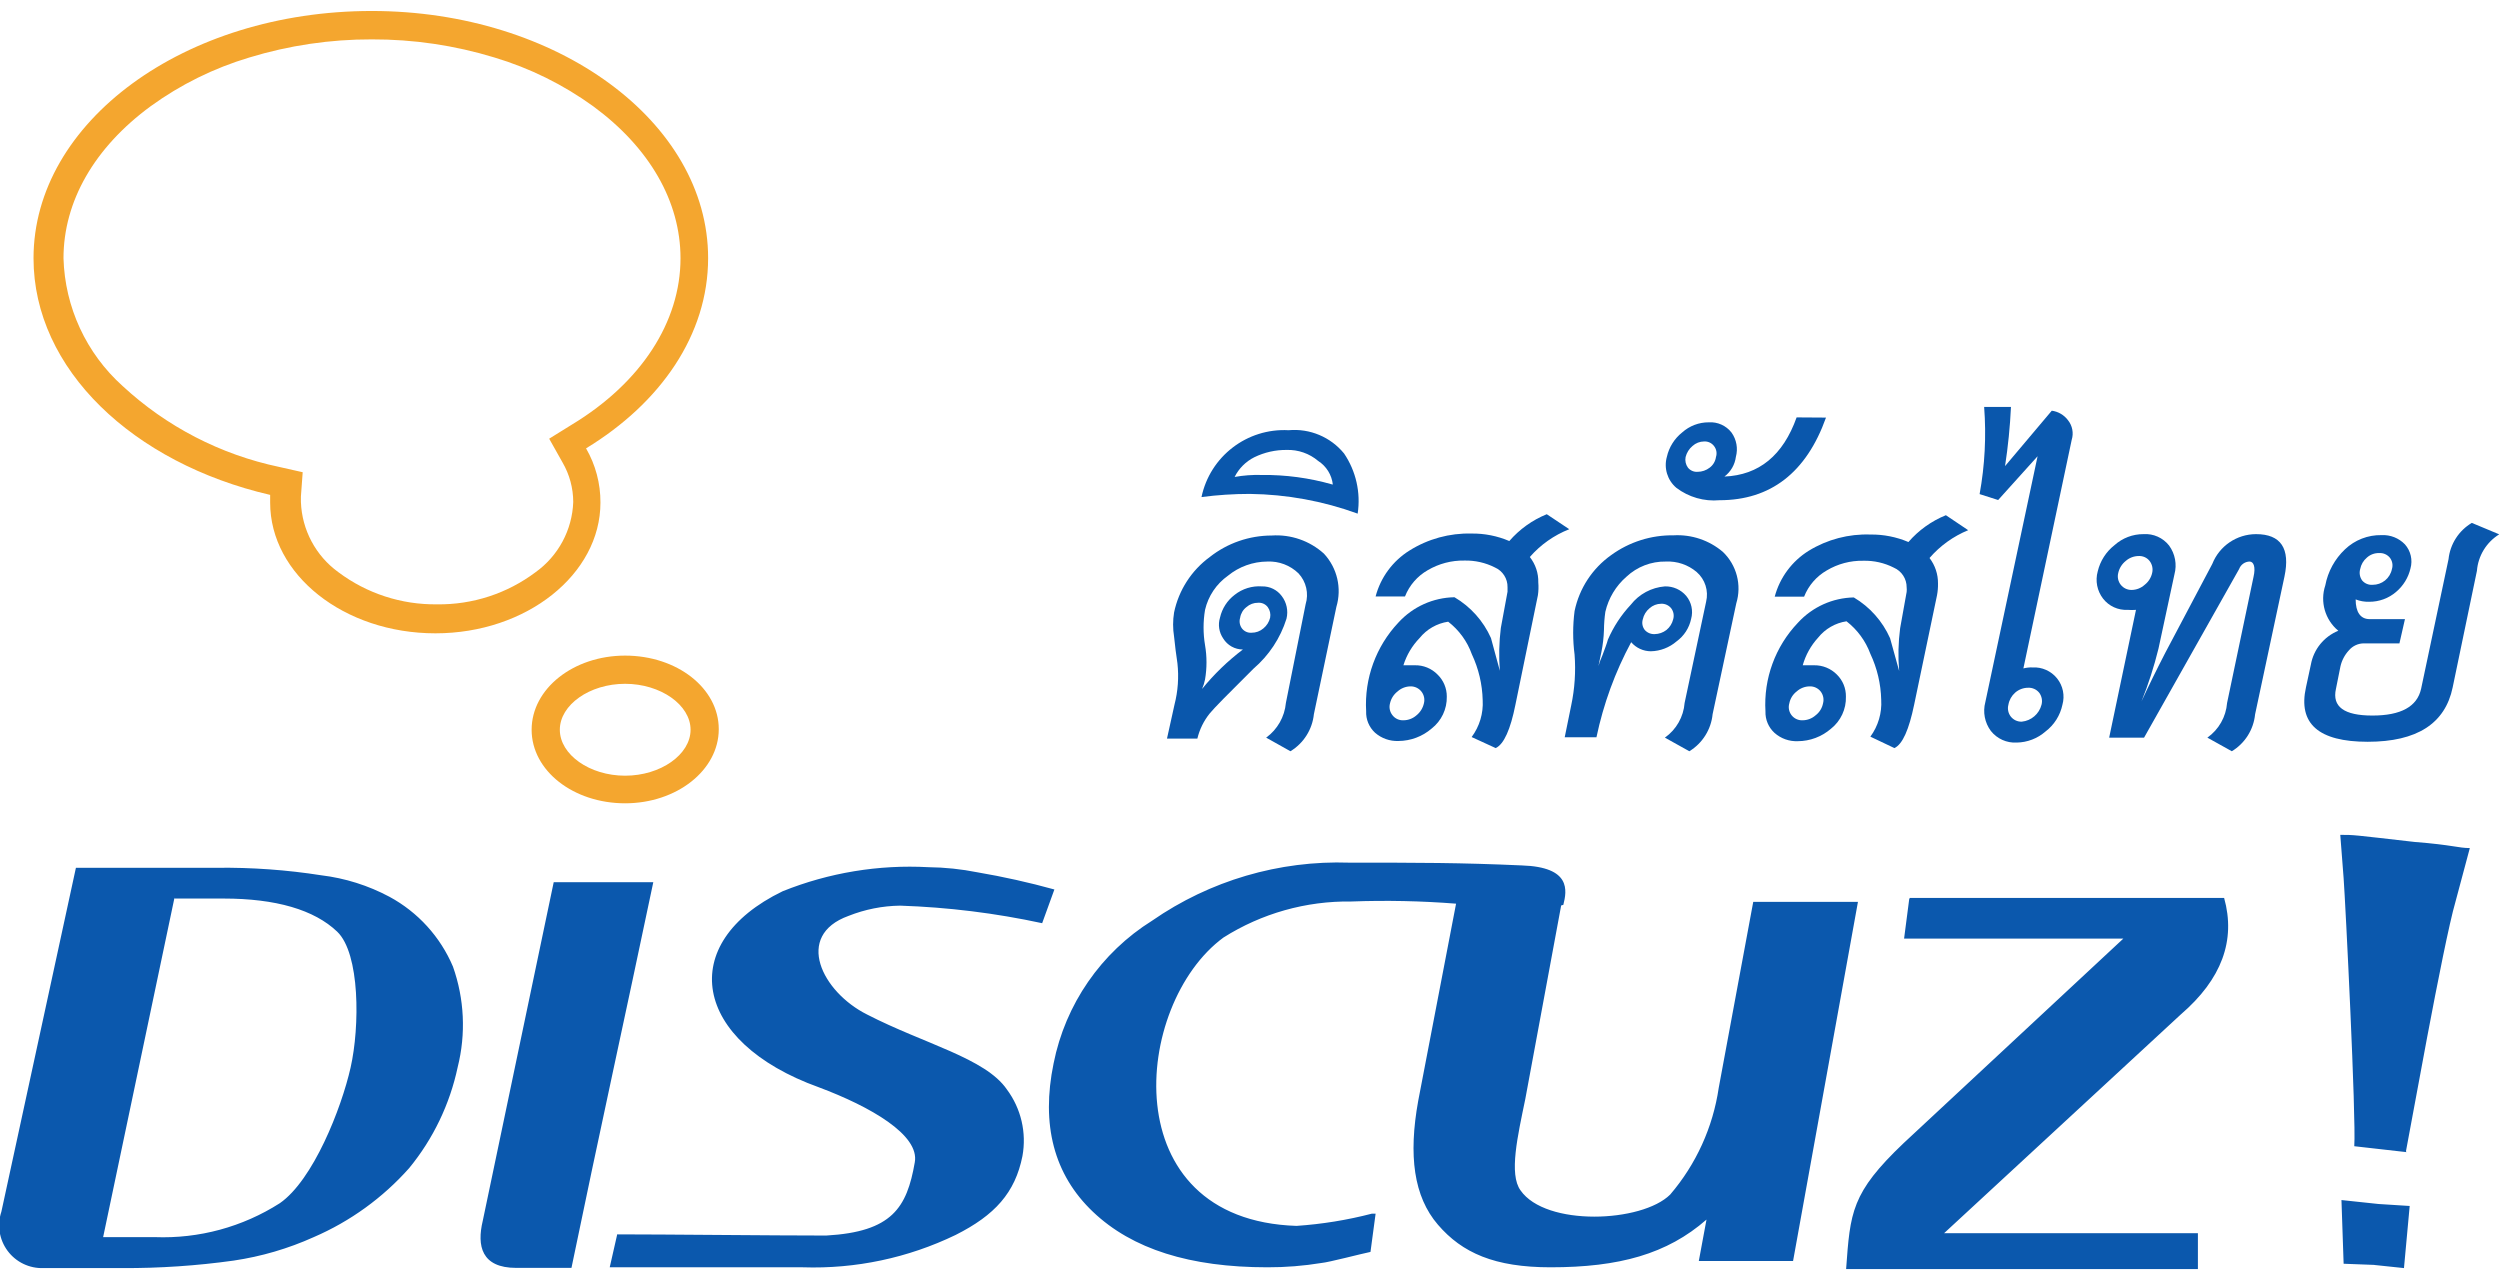
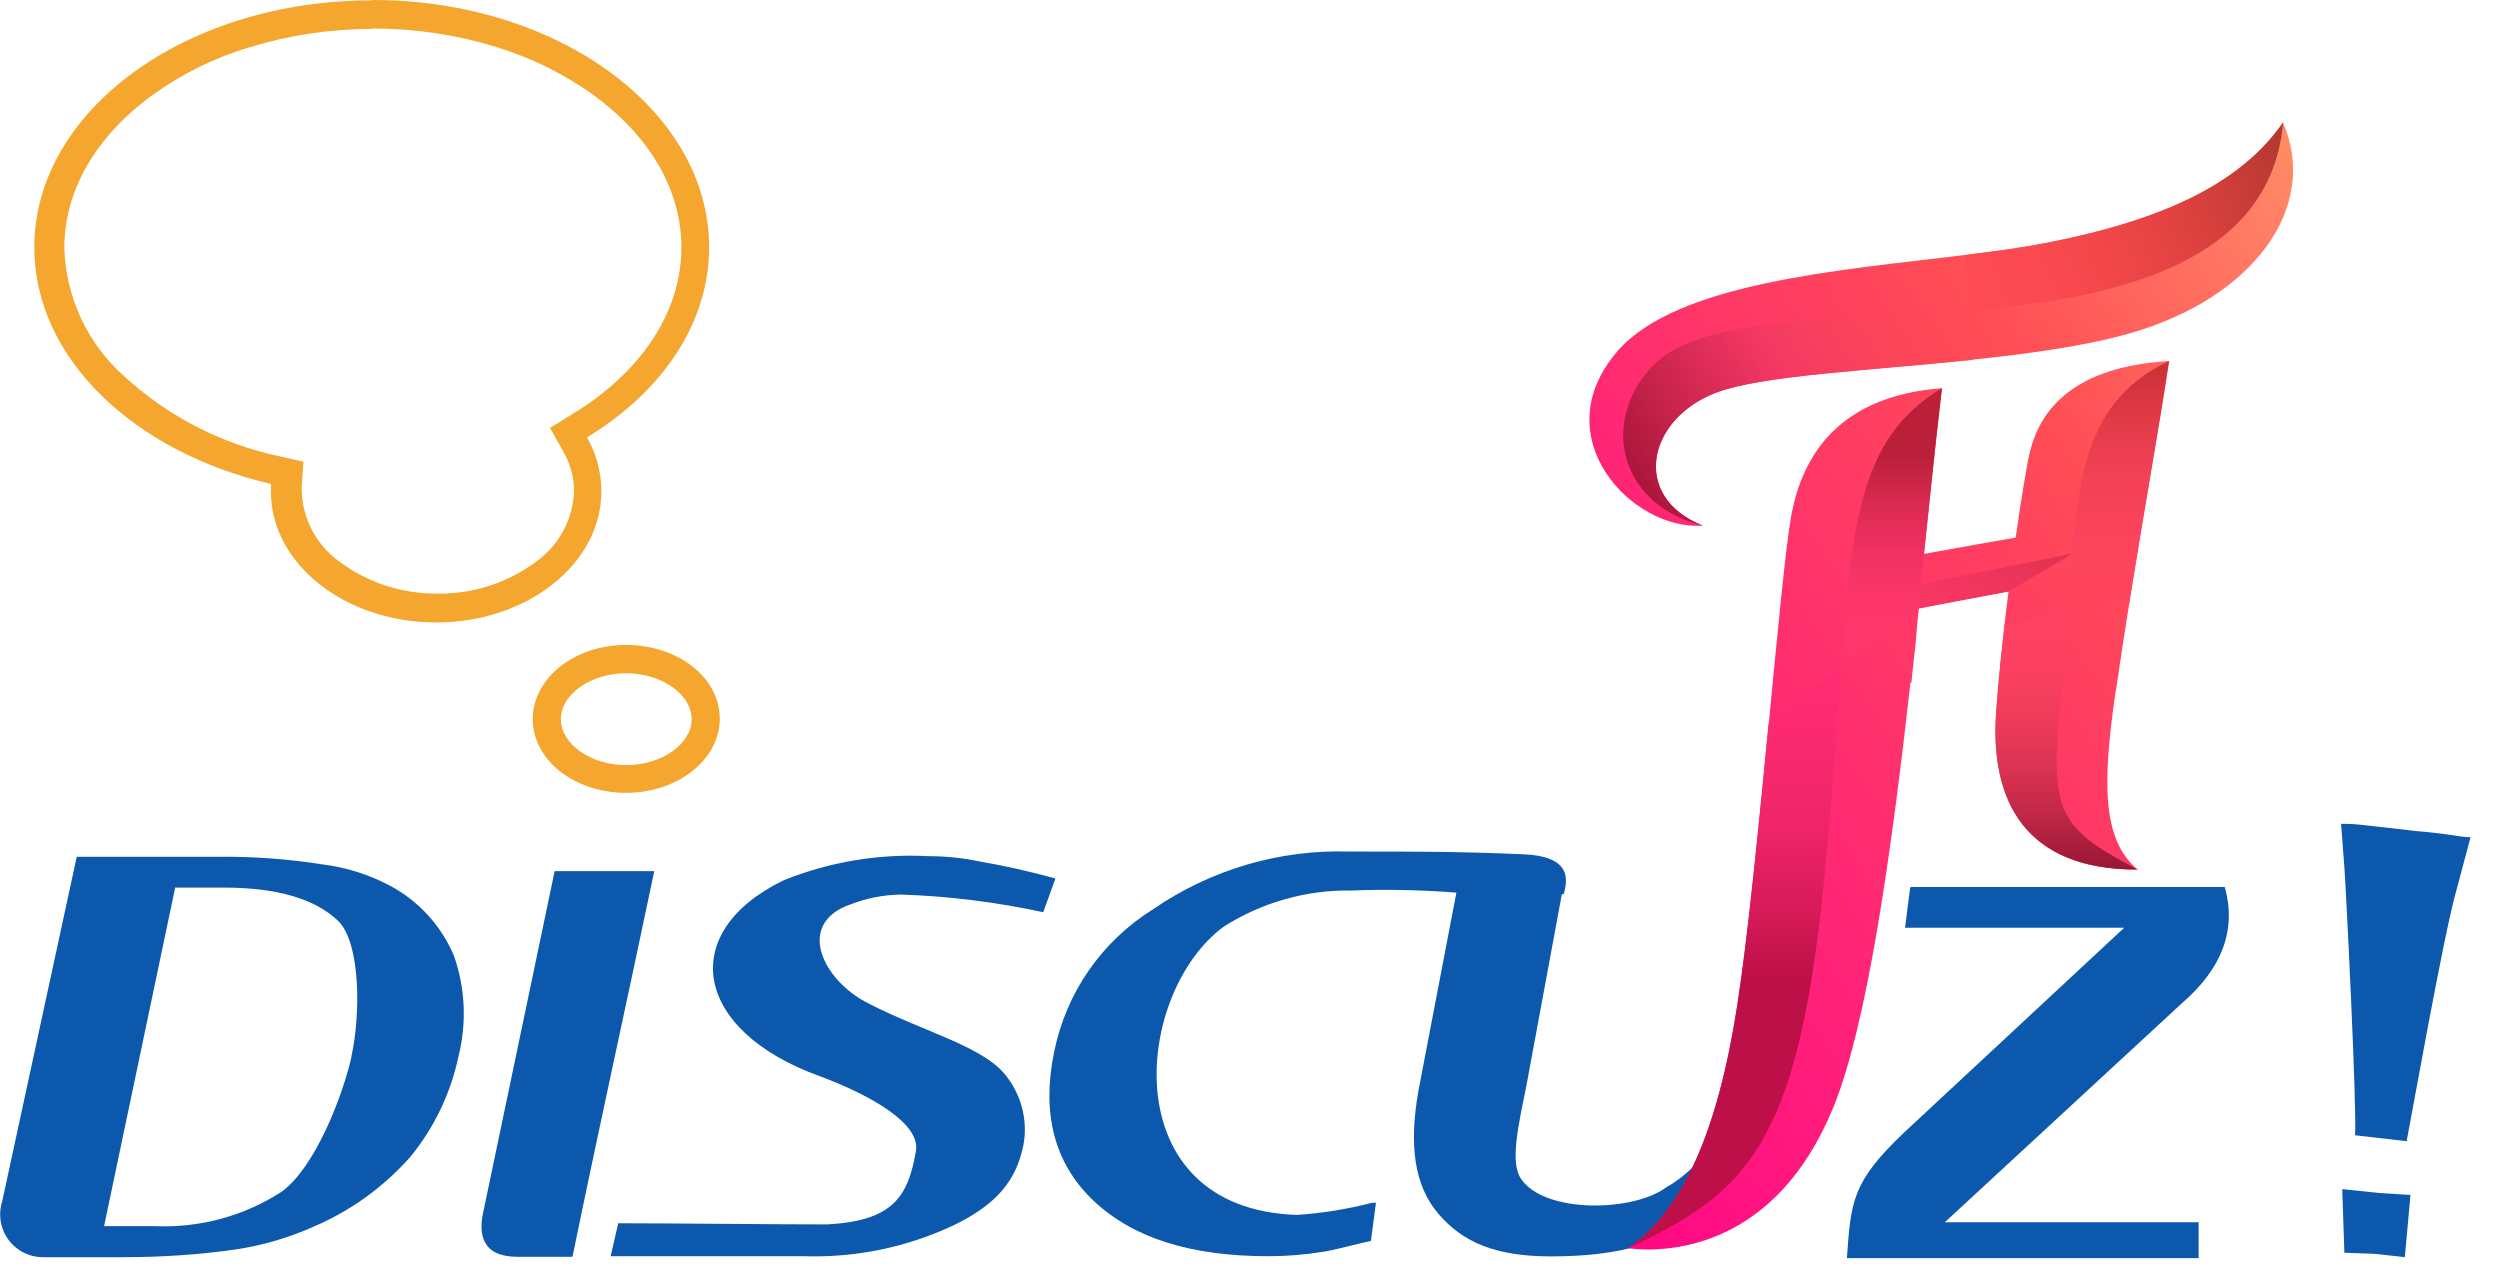
- <svg xmlns="http://www.w3.org/2000/svg" id="Layer_1" data-name="Layer 1" viewBox="0 0 126.78 63.75" width="129" height="66">
+ <svg xmlns="http://www.w3.org/2000/svg" xmlns:xlink="http://www.w3.org/1999/xlink" id="a" viewBox="0 0 129 66" width="129" height="66">
  <defs>
-     <style>.cls-1{fill:#0b58ad;}.cls-2{fill:#f4a62f;}.cls-3{fill:#0a57ac;}</style>
+     <linearGradient id="b" x1="120.59" y1="65.34" x2="70.62" y2="30.75" gradientTransform="translate(0 66.87) scale(1 -1)" gradientUnits="userSpaceOnUse">
+       <stop offset="0" stop-color="#ffa163" />
+       <stop offset=".14" stop-color="#ff7f65" />
+       <stop offset=".39" stop-color="#ff4c55" />
+       <stop offset=".74" stop-color="#ff2378" />
+       <stop offset="1" stop-color="#ff0289" />
+     </linearGradient>
+     <linearGradient id="c" x1="131.2" y1="50.03" x2="81.22" y2="15.43" xlink:href="#b" />
+     <linearGradient id="d" x1="100.48" y1="52.55" x2="83.31" y2="41.85" gradientTransform="translate(0 66.87) scale(1 -1)" gradientUnits="userSpaceOnUse">
+       <stop offset="0" stop-color="#ff4a57" />
+       <stop offset=".19" stop-color="#fd4759" />
+       <stop offset=".37" stop-color="#f83f5f" />
+       <stop offset=".5" stop-color="#f33764" />
+       <stop offset=".8" stop-color="#c42149" />
+       <stop offset="1" stop-color="#a21236" />
+     </linearGradient>
+     <linearGradient id="e" x1="101.51" y1="51.35" x2="118.06" y2="58.08" gradientTransform="translate(0 66.87) scale(1 -1)" gradientUnits="userSpaceOnUse">
+       <stop offset="0" stop-color="#ff4b54" />
+       <stop offset=".23" stop-color="#fb4a51" />
+       <stop offset=".46" stop-color="#ef4649" />
+       <stop offset=".69" stop-color="#dc413f" />
+       <stop offset=".92" stop-color="#c13b35" />
+       <stop offset="1" stop-color="#b63931" />
+     </linearGradient>
+     <linearGradient id="f" x1="106.64" y1="34.67" x2="106.64" y2="21.24" gradientTransform="translate(0 66.87) scale(1 -1)" gradientUnits="userSpaceOnUse">
+       <stop offset="0" stop-color="#ff4262" />
+       <stop offset=".18" stop-color="#fb4061" />
+       <stop offset=".37" stop-color="#ef3b5a" />
+       <stop offset=".56" stop-color="#da3252" />
+       <stop offset=".75" stop-color="#be2645" />
+       <stop offset=".94" stop-color="#991735" />
+       <stop offset="1" stop-color="#8c112f" />
+     </linearGradient>
+     <linearGradient id="g" x1="109.33" y1="36.84" x2="109.33" y2="49.42" gradientTransform="translate(0 66.87) scale(1 -1)" gradientUnits="userSpaceOnUse">
+       <stop offset="0" stop-color="#ff455e" />
+       <stop offset=".24" stop-color="#fb435b" />
+       <stop offset=".48" stop-color="#ef4053" />
+       <stop offset=".72" stop-color="#dc3844" />
+       <stop offset=".96" stop-color="#c12e31" />
+       <stop offset="1" stop-color="#bc2d2e" />
+     </linearGradient>
+     <linearGradient id="h" x1="100.04" y1="31.82" x2="103.94" y2="39.7" gradientTransform="translate(0 66.87) scale(1 -1)" gradientUnits="userSpaceOnUse">
+       <stop offset="0" stop-color="#fb3668" />
+       <stop offset=".34" stop-color="#f83665" />
+       <stop offset=".68" stop-color="#ee355c" />
+       <stop offset="1" stop-color="#df344d" />
+     </linearGradient>
+     <linearGradient id="i" x1="136.83" y1="55.11" x2="73.75" y2="11.44" xlink:href="#b" />
+     <linearGradient id="j" x1="89.5" y1="33.15" x2="89.5" y2="12.12" gradientTransform="translate(0 66.87) scale(1 -1)" gradientUnits="userSpaceOnUse">
+       <stop offset="0" stop-color="#ff2c73" />
+       <stop offset=".2" stop-color="#fb2a70" />
+       <stop offset=".42" stop-color="#ef2568" />
+       <stop offset=".6" stop-color="#da1c5b" />
+       <stop offset=".8" stop-color="#be1048" />
+     </linearGradient>
+     <linearGradient id="k" x1="97.6" y1="34.12" x2="97.6" y2="43.3" gradientTransform="translate(0 66.87) scale(1 -1)" gradientUnits="userSpaceOnUse">
+       <stop offset="0" stop-color="#ff366c" />
+       <stop offset=".23" stop-color="#fb3569" />
+       <stop offset=".47" stop-color="#f03161" />
+       <stop offset=".71" stop-color="#dc2b53" />
+       <stop offset=".94" stop-color="#c2223f" />
+       <stop offset="1" stop-color="#ba203a" />
+     </linearGradient>
  </defs>
-   <path class="cls-1" d="M10,45.78,6.38,63H9a11,11,0,0,0,6.34-1.72c1.69-1.17,3.12-4.8,3.59-6.88s.48-5.78-.68-6.89-3.11-1.68-5.76-1.68H10ZM5,44.27h7.13a31.83,31.83,0,0,1,5.31.38,9.86,9.86,0,0,1,3.46,1.09,7.24,7.24,0,0,1,3.22,3.54,8.83,8.83,0,0,1,.24,5.1A12,12,0,0,1,21.9,59.5,13.78,13.78,0,0,1,17.06,63,15.32,15.32,0,0,1,13,64.19a39.44,39.44,0,0,1-5.65.38h-4a2.17,2.17,0,0,1-2.13-2.86ZM29.23,45h5.05c-1.39,6.63-2.78,12.92-4.15,19.56h-2.8c-1.77,0-2-1.12-1.7-2.38Zm3.22,17.86c2.37,0,7.95.06,10.6.06,3.34-.19,4.09-1.41,4.49-3.71.26-1.39-2.25-2.83-4.87-3.81-6.42-2.31-7.26-7.31-1.83-9.94a17.29,17.29,0,0,1,7.39-1.22,13.43,13.43,0,0,1,2.49.26,39.56,39.56,0,0,1,3.9.87L54,47.08a40.5,40.5,0,0,0-7.2-.89,7.35,7.35,0,0,0-2.62.52c-2.77,1-1.34,3.86.94,5,2.89,1.49,6,2.21,7.09,3.8A4.35,4.35,0,0,1,53,58.89c-.37,1.86-1.4,3-3.39,4a16.55,16.55,0,0,1-7.75,1.64c-2.2,0-7.53,0-9.79,0ZM80.32,46.18,78.5,56c-.38,1.85-.84,3.81-.24,4.63,1.28,1.84,6.15,1.64,7.59.21a10.72,10.72,0,0,0,2.46-5.41L90.06,46l5.31,0L92.08,64.21l-4.78,0,.39-2.1c-2,1.75-4.43,2.42-7.91,2.42-2.84,0-4.48-.73-5.71-2.16s-1.5-3.51-1-6.28l1.92-10a46,46,0,0,0-5.31-.11,11.81,11.81,0,0,0-6.49,1.83c-4.59,3.38-5.59,14.32,3.71,14.62a20.81,20.81,0,0,0,3.82-.62l.19,0-.26,1.94c-.45.09-2.12.53-2.48.56a16.67,16.67,0,0,1-2.75.22c-3.92,0-6.85-.92-8.84-2.81s-2.64-4.43-2-7.53a11.08,11.08,0,0,1,5-7.24,16.56,16.56,0,0,1,10-2.94c3.54,0,5.6,0,8.74.14,2.52.08,2.29,1.28,2.11,2M98,45.8l15.94,0c.6,2.15-.12,4.12-2.2,5.91l-12,11.09h12.87v1.82H94.77c.21-2.89.26-3.86,2.92-6.39l11.14-10.37H97.71l.26-2Zm23.59,18.61L120,64.35l-.11-3.23,1.88.2,1.58.1-.29,3.15-1.52-.16Zm1.6-5.72-2.65-.3C120.64,57,120.09,46,120,44.8l-.17-2.2c.73,0,.61,0,3.77.36,1.92.15,2.22.31,2.8.31L125.67,46c-.63,2.16-2.35,11.88-2.51,12.65" transform="translate(-1.15 -0.82)" />
-   <path class="cls-2" d="M20,2.26a21.06,21.06,0,0,1,6.23.92,16.75,16.75,0,0,1,5,2.47c2.86,2.1,4.43,4.83,4.43,7.71,0,3.23-2,6.31-5.5,8.43L29,22.51l.68,1.21a4,4,0,0,1,.54,2,4.58,4.58,0,0,1-1.91,3.56,8.13,8.13,0,0,1-5,1.63,8.16,8.16,0,0,1-5-1.63,4.6,4.6,0,0,1-1.9-3.56v-.28l.09-1.23-1.2-.27a16.75,16.75,0,0,1-7.93-4.1,9.05,9.05,0,0,1-3-6.48c0-2.88,1.56-5.61,4.42-7.71a16.63,16.63,0,0,1,5-2.47A21.08,21.08,0,0,1,20,2.26M20,.82C10.51.82,2.85,6.44,2.85,13.36c0,5.63,5.05,10.39,12,12,0,.13,0,.26,0,.39,0,3.66,3.75,6.63,8.38,6.63s8.37-3,8.37-6.63A5.45,5.45,0,0,0,30.87,23c3.78-2.3,6.19-5.76,6.19-9.65C37.06,6.44,29.4.82,20,.82ZM32.85,34.94c1.8,0,3.32,1.07,3.32,2.33s-1.52,2.33-3.32,2.33-3.31-1.07-3.31-2.33,1.51-2.33,3.31-2.33m0-1.43c-2.62,0-4.74,1.68-4.74,3.76S30.23,41,32.85,41s4.75-1.68,4.75-3.76S35.48,33.51,32.85,33.51Z" transform="translate(-1.15 -0.82)" />
-   <path class="cls-3" d="M67.78,36.48a2.5,2.5,0,0,1-1.19,1.88l-1.23-.69a2.45,2.45,0,0,0,1-1.76l1-5A1.61,1.61,0,0,0,67,29.34a2.13,2.13,0,0,0-1.58-.6,3.19,3.19,0,0,0-2,.72,2.93,2.93,0,0,0-1.16,1.73,5.42,5.42,0,0,0,0,1.79,5.17,5.17,0,0,1,0,1.74,2.48,2.48,0,0,1-.15.48,12,12,0,0,1,2.07-2,1.17,1.17,0,0,1-1-.56,1.23,1.23,0,0,1-.16-1.06,2,2,0,0,1,.74-1.15A2,2,0,0,1,65.15,30a1.21,1.21,0,0,1,1,.49,1.36,1.36,0,0,1,.24,1.15,5.5,5.5,0,0,1-1.67,2.53c-1.27,1.26-2,2-2.22,2.27a3.24,3.24,0,0,0-.63,1.28H60.33c.14-.62.26-1.19.38-1.72a5.83,5.83,0,0,0,.15-2.1c-.07-.44-.12-.89-.17-1.35a3.84,3.84,0,0,1,0-1.23,4.67,4.67,0,0,1,1.81-2.81,5.08,5.08,0,0,1,3.14-1.09,3.59,3.59,0,0,1,2.65.92,2.79,2.79,0,0,1,.63,2.7Zm-2.22-4.89a.69.69,0,0,0-.12-.54.56.56,0,0,0-.49-.22.87.87,0,0,0-.59.22.84.84,0,0,0-.32.54.61.61,0,0,0,.09.54.56.56,0,0,0,.49.22.91.91,0,0,0,.6-.22A1,1,0,0,0,65.56,31.59Z" transform="translate(-1.15 -0.82)" />
-   <path class="cls-3" d="M70,26.31a16.56,16.56,0,0,0-5.47-1,18.88,18.88,0,0,0-2.45.16,4.28,4.28,0,0,1,4.42-3.39,3.25,3.25,0,0,1,2.81,1.18A4.29,4.29,0,0,1,70,26.31Zm-1.26-1.48A1.64,1.64,0,0,0,68,23.64a2.36,2.36,0,0,0-1.6-.56,3.66,3.66,0,0,0-1.64.37,2.24,2.24,0,0,0-1,1,6.7,6.7,0,0,1,1.37-.1A12.49,12.49,0,0,1,68.71,24.83Z" transform="translate(-1.15 -0.82)" />
-   <path class="cls-3" d="M79.14,30.45,78,36c-.25,1.25-.58,2-1,2.2l-1.22-.56a2.86,2.86,0,0,0,.56-1.87,5.8,5.8,0,0,0-.55-2.33,3.63,3.63,0,0,0-1.2-1.65,2.3,2.3,0,0,0-1.45.83A3.46,3.46,0,0,0,72.32,34h.58a1.56,1.56,0,0,1,1.15.47,1.54,1.54,0,0,1,.47,1.12,2,2,0,0,1-.77,1.62,2.6,2.6,0,0,1-1.68.63,1.7,1.7,0,0,1-1.19-.42,1.4,1.4,0,0,1-.45-1.09,6.05,6.05,0,0,1,1.64-4.5,3.94,3.94,0,0,1,2.84-1.28,4.55,4.55,0,0,1,1.85,2.07l.45,1.66a10.8,10.8,0,0,1,.05-2.17l.34-1.84a2.15,2.15,0,0,0,0-.23,1.07,1.07,0,0,0-.64-1,3.25,3.25,0,0,0-1.55-.35,3.54,3.54,0,0,0-1.86.49,2.65,2.65,0,0,0-1.15,1.33H70.91a3.92,3.92,0,0,1,1.72-2.33,5.64,5.64,0,0,1,3.14-.86,4.73,4.73,0,0,1,1.92.38,5,5,0,0,1,1.9-1.36l1.14.76a5.17,5.17,0,0,0-2,1.41,2,2,0,0,1,.43,1.29A2.84,2.84,0,0,1,79.14,30.45Zm-5.78,5.48a.69.69,0,0,0-.68-.86,1,1,0,0,0-.66.26,1.05,1.05,0,0,0-.38.6.68.68,0,0,0,.13.61.66.66,0,0,0,.55.25,1,1,0,0,0,.66-.25A1.08,1.08,0,0,0,73.36,35.93Z" transform="translate(-1.15 -0.82)" />
-   <path class="cls-3" d="M88,36.48a2.49,2.49,0,0,1-1.18,1.88l-1.24-.69a2.38,2.38,0,0,0,1-1.76l1.09-5.13a1.52,1.52,0,0,0-.48-1.51,2.25,2.25,0,0,0-1.56-.53,2.85,2.85,0,0,0-2,.77,3.36,3.36,0,0,0-1.07,1.78,7,7,0,0,0-.07.92,6.78,6.78,0,0,1-.13,1.12l-.15.71a4.36,4.36,0,0,1,.2-.54c.13-.35.23-.61.28-.8a6.17,6.17,0,0,1,1.16-1.77A2.44,2.44,0,0,1,85.58,30a1.37,1.37,0,0,1,1.08.48,1.29,1.29,0,0,1,.25,1.17,1.89,1.89,0,0,1-.74,1.14,2.06,2.06,0,0,1-1.3.5,1.32,1.32,0,0,1-1-.46,17.9,17.9,0,0,0-1.76,4.82H80.5l.33-1.62A9.08,9.08,0,0,0,81,33.46a8.58,8.58,0,0,1,0-2.21,4.63,4.63,0,0,1,1.86-2.84,5.25,5.25,0,0,1,3.16-1,3.55,3.55,0,0,1,2.5.84,2.57,2.57,0,0,1,.68,2.61Zm-2-4.81a.63.63,0,0,0-.1-.56.62.62,0,0,0-.51-.23.89.89,0,0,0-.59.23,1,1,0,0,0-.34.56.59.59,0,0,0,.1.54.63.63,0,0,0,.5.21,1,1,0,0,0,.6-.21A1,1,0,0,0,86,31.67Z" transform="translate(-1.15 -0.82)" />
-   <path class="cls-3" d="M93.75,21.44c-1,2.8-2.82,4.19-5.4,4.19A3.15,3.15,0,0,1,86.16,25a1.52,1.52,0,0,1-.48-1.57,2.2,2.2,0,0,1,.78-1.24,2,2,0,0,1,1.34-.51,1.35,1.35,0,0,1,1.16.52,1.46,1.46,0,0,1,.22,1.23,1.49,1.49,0,0,1-.58,1q2.63-.11,3.66-3Zm-5.58,2a.6.6,0,0,0-.1-.56.59.59,0,0,0-.5-.23.88.88,0,0,0-.59.23,1.07,1.07,0,0,0-.35.56.69.69,0,0,0,.12.54.58.58,0,0,0,.49.21,1,1,0,0,0,.61-.21A.81.81,0,0,0,88.17,23.44Z" transform="translate(-1.15 -0.82)" />
-   <path class="cls-3" d="M99.38,30.45,98.22,36c-.26,1.25-.58,2-1,2.2L96,37.62a2.86,2.86,0,0,0,.55-1.87A5.78,5.78,0,0,0,96,33.42a3.71,3.71,0,0,0-1.21-1.65,2.28,2.28,0,0,0-1.44.83A3.46,3.46,0,0,0,92.57,34h.58a1.59,1.59,0,0,1,1.15.47,1.53,1.53,0,0,1,.46,1.12A2,2,0,0,1,94,37.22a2.58,2.58,0,0,1-1.68.63,1.67,1.67,0,0,1-1.18-.42,1.41,1.41,0,0,1-.46-1.09,6,6,0,0,1,1.65-4.5,3.94,3.94,0,0,1,2.83-1.28A4.55,4.55,0,0,1,97,32.63l.46,1.66a10.09,10.09,0,0,1,.05-2.17l.33-1.84a1,1,0,0,0,0-.23,1.08,1.08,0,0,0-.65-1,3.23,3.23,0,0,0-1.55-.35,3.48,3.48,0,0,0-1.85.49,2.65,2.65,0,0,0-1.15,1.33H91.15a3.93,3.93,0,0,1,1.73-2.33A5.6,5.6,0,0,1,96,27.37a4.78,4.78,0,0,1,1.93.38,5,5,0,0,1,1.9-1.36l1.13.76A5.21,5.21,0,0,0,99,28.56a2.09,2.09,0,0,1,.43,1.29A2.92,2.92,0,0,1,99.38,30.45ZM93.6,35.93a.69.69,0,0,0-.12-.6.68.68,0,0,0-.56-.26,1,1,0,0,0-.66.26,1,1,0,0,0-.37.6.67.67,0,0,0,.68.86,1,1,0,0,0,.65-.25A1,1,0,0,0,93.6,35.93Z" transform="translate(-1.15 -0.82)" />
-   <path class="cls-3" d="M105.74,36a2.3,2.3,0,0,1-.86,1.36,2.27,2.27,0,0,1-1.46.56,1.56,1.56,0,0,1-1.31-.59,1.71,1.71,0,0,1-.28-1.46l2.65-12.47-2,2.22-.94-.3a17.29,17.29,0,0,0,.23-4.42h1.36a28.53,28.53,0,0,1-.3,3l2.37-2.81a1.23,1.23,0,0,1,.82.48,1.08,1.08,0,0,1,.19,1l-2.45,11.59a1.57,1.57,0,0,1,.46-.05A1.49,1.49,0,0,1,105.74,36Zm-1.06,0a.71.71,0,0,0-.12-.61.68.68,0,0,0-.56-.25,1,1,0,0,0-.66.25A1.06,1.06,0,0,0,103,36a.69.69,0,0,0,.12.6.68.68,0,0,0,.56.26,1.15,1.15,0,0,0,1-.86Z" transform="translate(-1.15 -0.82)" />
-   <path class="cls-3" d="M115.51,36.49a2.47,2.47,0,0,1-1.18,1.87l-1.24-.69a2.38,2.38,0,0,0,1-1.76l1.34-6.39c.12-.52,0-.78-.2-.78a.58.58,0,0,0-.53.38l-4.82,8.55h-1.77l1.36-6.48a2.48,2.48,0,0,1-.42,0,1.48,1.48,0,0,1-1.25-.57,1.57,1.57,0,0,1-.27-1.38,2.38,2.38,0,0,1,.85-1.33,2.18,2.18,0,0,1,1.47-.56,1.52,1.52,0,0,1,1.3.58,1.72,1.72,0,0,1,.27,1.46l-.81,3.77a19.86,19.86,0,0,1-.86,2.67c.34-.74.74-1.56,1.21-2.47l2.38-4.5a2.39,2.39,0,0,1,2.22-1.51c1.26,0,1.74.73,1.44,2.15Zm-5.22-7.17a.72.72,0,0,0-.13-.61.66.66,0,0,0-.55-.25,1,1,0,0,0-.66.25,1.08,1.08,0,0,0-.38.61.69.69,0,0,0,.68.86,1,1,0,0,0,.66-.26A1.05,1.05,0,0,0,110.29,29.32Z" transform="translate(-1.15 -0.82)" />
-   <path class="cls-3" d="M125.53,35.12q-.57,2.76-4.31,2.76t-3.13-2.76l.25-1.16a2.29,2.29,0,0,1,1.39-1.71,2.12,2.12,0,0,1-.66-2.3,3.37,3.37,0,0,1,1-1.83,2.61,2.61,0,0,1,1.85-.72,1.54,1.54,0,0,1,1.19.47,1.31,1.31,0,0,1,.28,1.22,2.21,2.21,0,0,1-.73,1.19,2.07,2.07,0,0,1-1.37.5,1.72,1.72,0,0,1-.68-.12c0,.64.24,1,.71,1h1.79l-.28,1.23H121a1,1,0,0,0-.73.35,1.78,1.78,0,0,0-.43.81l-.23,1.15c-.2.9.41,1.35,1.85,1.35s2.27-.45,2.47-1.36l1.39-6.57a2.44,2.44,0,0,1,1.18-1.84l1.39.58a2.4,2.4,0,0,0-1.13,1.85Zm-3.08-6a.63.63,0,0,0-.11-.58.65.65,0,0,0-.54-.23.89.89,0,0,0-.62.23,1,1,0,0,0-.34.58.67.67,0,0,0,.1.58.63.63,0,0,0,.53.22,1,1,0,0,0,.63-.22A1,1,0,0,0,122.45,29.12Z" transform="translate(-1.15 -0.82)" />
+   <path d="m117.81,6.31c-2.04,2.95-5.77,4.98-12.3,6.24-1.22.24-2.63.42-4.13.61-6.52.79-14.84,1.44-17.9,4.94-3.87,4.44.74,9.31,4.4,9.02-3.73-1.46-2.91-5.5.68-6.87,2.33-.89,7.85-1.14,13.21-1.69,2.93-.31,5.81-.7,8.09-1.35,6.44-1.82,9.84-6.55,7.94-10.9Z" style="fill:url(#b);" />
+   <path d="m109.19,35.58c.23-1.56.45-3.04.68-4.45.76-4.76,1.49-8.76,2.06-12.5-4.82.28-6.67,2.41-7.21,4.79-.16.69-.42,2.31-.71,4.32-1.22.21-2.69.47-4.95.88,0-.04.01-.08.02-.12-.03.06-.07.11-.11.16.02.45-.04.91-.24,1.32.04.44-.05.88-.22,1.29.06.06.12.12.17.18,1.82-.37,3.5-.68,4.96-.94-.07.56-.14,1.12-.2,1.69-.17,1.51-.33,3.04-.43,4.43-.37,4.75,1.54,8.26,7.29,8.24-1.88-1.58-1.8-4.61-1.12-9.29Z" style="fill:url(#c);" />
+   <path d="m87.88,27.13c-4.26-1.05-5.31-5.25-2.72-8.13,2.49-2.75,9.09-2.35,16.42-2.96l.19,2.53c-5.36.56-10.89.81-13.21,1.69-3.6,1.37-4.41,5.41-.68,6.87Z" style="fill:url(#d);" />
+   <path d="m117.81,6.31c-.59,6.76-7.45,8.88-15.19,9.63-.35.03-.69.06-1.03.09l-.21-2.87c1.5-.18,2.91-.37,4.13-.61,6.53-1.26,10.26-3.29,12.3-6.24Z" style="fill:url(#e);" />
+   <path d="m110.3,44.87c-5.75.02-7.66-3.49-7.29-8.24.1-1.39.26-2.92.43-4.43l3.3-.55c-.07.94-.14,1.91-.25,2.9-.8,7.34-.59,7.99,3.81,10.32Z" style="fill:url(#f);" />
+   <path d="m111.92,18.63c-.57,3.74-1.3,7.74-2.06,12.5l-3.12.52c.41-5.99.36-10.76,5.18-13.02Z" style="fill:url(#g);" />
+   <path d="m98.75,30.2c0,.37-.08.74-.22,1.09.05.05.11.11.16.17l4.96-.94,3.31-1.96-8.21,1.65Z" style="fill:url(#h);" />
+   <path d="m43.83,46.69c.85-.34,1.75-.52,2.67-.53,2.46.08,4.92.39,7.33.91l.63-1.74c-1.31-.36-2.63-.66-3.97-.89-.83-.17-1.68-.26-2.53-.26-2.57-.14-5.13.28-7.52,1.24-5.53,2.68-4.67,7.76,1.86,10.11,2.67,1,5.22,2.46,4.96,3.88-.41,2.34-1.17,3.58-4.57,3.77-2.7,0-8.37-.06-10.79-.06l-.39,1.7h9.96c2.72.09,5.43-.48,7.89-1.67,2.02-1.02,3.07-2.18,3.45-4.07.22-1.21-.07-2.45-.8-3.44-1.11-1.62-4.27-2.35-7.21-3.87-2.32-1.16-3.77-4.07-.96-5.09Z" style="fill:#0b58ad;" />
+   <path d="m28.62,44.95l-3.66,17.48c-.31,1.28-.07,2.42,1.73,2.42h2.85c1.39-6.76,2.81-13.16,4.22-19.9h-5.14Z" style="fill:#0b58ad;" />
+   <polygon points="120.86 61.36 120.97 64.64 122.59 64.7 122.54 64.7 124.09 64.87 124.38 61.66 122.78 61.56 120.86 61.36" style="fill:#0b58ad;" />
+   <path d="m124.64,42.88c-3.22-.37-3.09-.37-3.84-.37l.17,2.24c.09,1.22.65,12.41.55,13.83l2.7.31-.03-.04c.16-.78,1.91-10.67,2.55-12.87l.74-2.78c-.59,0-.9-.16-2.85-.32Z" style="fill:#0b58ad;" />
+   <path d="m20.14,45.71c-1.09-.58-2.29-.96-3.52-1.11-1.79-.28-3.59-.41-5.4-.39H3.96L.12,61.96c-.08.25-.12.51-.11.78.04,1.22,1.06,2.17,2.28,2.13h4.07c1.92,0,3.84-.12,5.75-.39,1.43-.21,2.82-.62,4.13-1.21,1.88-.81,3.56-2.03,4.92-3.56,1.24-1.51,2.1-3.3,2.5-5.21.43-1.72.35-3.52-.24-5.19-.65-1.54-1.81-2.81-3.28-3.6Zm-2,8.81c-.48,2.12-1.93,5.81-3.65,7-1.92,1.23-4.17,1.84-6.45,1.75h-2.67l3.68-17.52v.05h2.53c2.7,0,4.68.58,5.86,1.71,1.18,1.13,1.17,4.89.69,7.01Z" style="fill:#0b58ad;" />
+   <path d="m114.81,45.77h-16.22l-.03.06-.26,2.04h11.31l-11.34,10.55c-2.71,2.57-2.76,3.56-2.97,6.5h18.15v-1.85h-13.1l12.21-11.28c2.12-1.82,2.85-3.83,2.24-6.01Z" style="fill:#0b58ad;" />
+   <path d="m92.53,45.97c-.24,5.38-2.78,13.24-6.53,15.28-1.68,1.28-6.25,1.39-7.5-.4-.61-.83-.14-2.83.24-4.71l1.85-9.99.11-.03c.18-.73.42-1.95-2.15-2.04-3.2-.14-5.29-.14-8.89-.14-3.63-.12-7.19.93-10.18,2.99-2.64,1.65-4.48,4.31-5.09,7.37-.65,3.15.01,5.74,2.04,7.66s5.01,2.86,8.99,2.86c.94,0,1.87-.07,2.8-.22.37-.03,2.07-.48,2.52-.57l.26-1.97h-.19c-1.27.33-2.57.54-3.89.63-9.46-.31-8.45-11.44-3.77-14.88,1.97-1.25,4.27-1.9,6.6-1.86,1.8-.07,3.61-.03,5.4.11l-1.95,10.18c-.51,2.82-.23,4.93,1.02,6.39,1.25,1.46,2.92,2.2,5.81,2.2,3.54,0,6.01-.68,8.05-2.46l-.16.85c.1-.04.2-.07.3-.07.08,0,.09.14.04.35.07-.03.13-.04.2-.05.58-1.01,1.3-1.99,1.92-2.23.56-.82,1.17-1.46,1.67-1.46.03,0,.05.02.06.05.04-.12.09-.24.14-.34.08-.2.19-.39.29-.58.27-.48.54-.9.87-1.35.16-.22.34-.45.52-.68l1.97-10.88h-3.38Z" style="fill:#0b58ad;" />
+   <path d="m98.63,35.2c.06-.63.13-1.28.21-1.92.05-.66.1-1.32.19-2.01-.01,0-.02,0-.03,0,.44-4.17.83-8.1,1.21-11.24-5.2.39-7.2,3.33-7.79,6.63-.28,1.58-.69,5.88-1.15,10.67-.51,5.25-1.08,11.08-1.62,14.54-1.02,6.61-2.86,10.64-5.64,12.54,2.2.28,7.65-.08,10.59-7.27,1.78-4.37,3.01-13.27,3.98-21.92.02,0,.04,0,.06-.01Z" style="fill:url(#i);" />
+   <path d="m91.26,37.33l3.74-2.92c-.2,2.7-.4,5.85-.74,9.57-1.32,14.77-3.77,17.43-10.26,20.43,2.78-1.9,4.62-5.93,5.64-12.54.54-3.46,1.11-9.28,1.62-14.54Z" style="fill:url(#j);" />
+   <path d="m100.2,20.03c-.37,3.14-.76,7.08-1.21,11.24l-4,3.14c.59-8.02,1.18-11.95,5.21-14.38Z" style="fill:url(#k);" />
+   <path d="m19.22,1.47c2.15,0,4.28.31,6.34.94,1.82.55,3.54,1.4,5.09,2.51,2.91,2.14,4.51,4.91,4.51,7.85,0,3.29-2.04,6.42-5.6,8.58l-1.18.73.69,1.23c.36.62.55,1.32.55,2.04-.05,1.44-.77,2.78-1.94,3.62-1.47,1.1-3.25,1.68-5.09,1.66-1.83.02-3.62-.56-5.09-1.66-1.17-.85-1.88-2.18-1.93-3.62v-.28l.09-1.25-1.22-.27c-3.02-.64-5.81-2.08-8.07-4.17-1.88-1.69-2.98-4.07-3.05-6.59,0-2.93,1.59-5.71,4.5-7.85,1.54-1.12,3.26-1.97,5.09-2.51,2.05-.63,4.18-.94,6.32-.94m0-1.47C9.57,0,1.77,5.72,1.77,12.76c0,5.73,5.14,10.57,12.21,12.21v.4c0,3.72,3.82,6.75,8.53,6.75s8.52-3.05,8.52-6.75c0-.98-.25-1.95-.74-2.8,3.85-2.34,6.3-5.86,6.3-9.82,0-7.03-7.79-12.75-17.36-12.75Zm13.08,34.72c1.83,0,3.38,1.09,3.38,2.37s-1.55,2.37-3.38,2.37-3.37-1.09-3.37-2.37,1.54-2.37,3.37-2.37m0-1.46c-2.67,0-4.82,1.71-4.82,3.83s2.16,3.8,4.82,3.8,4.83-1.71,4.83-3.83-2.16-3.8-4.83-3.8Z" style="fill:#f4a62f;" />
</svg>
